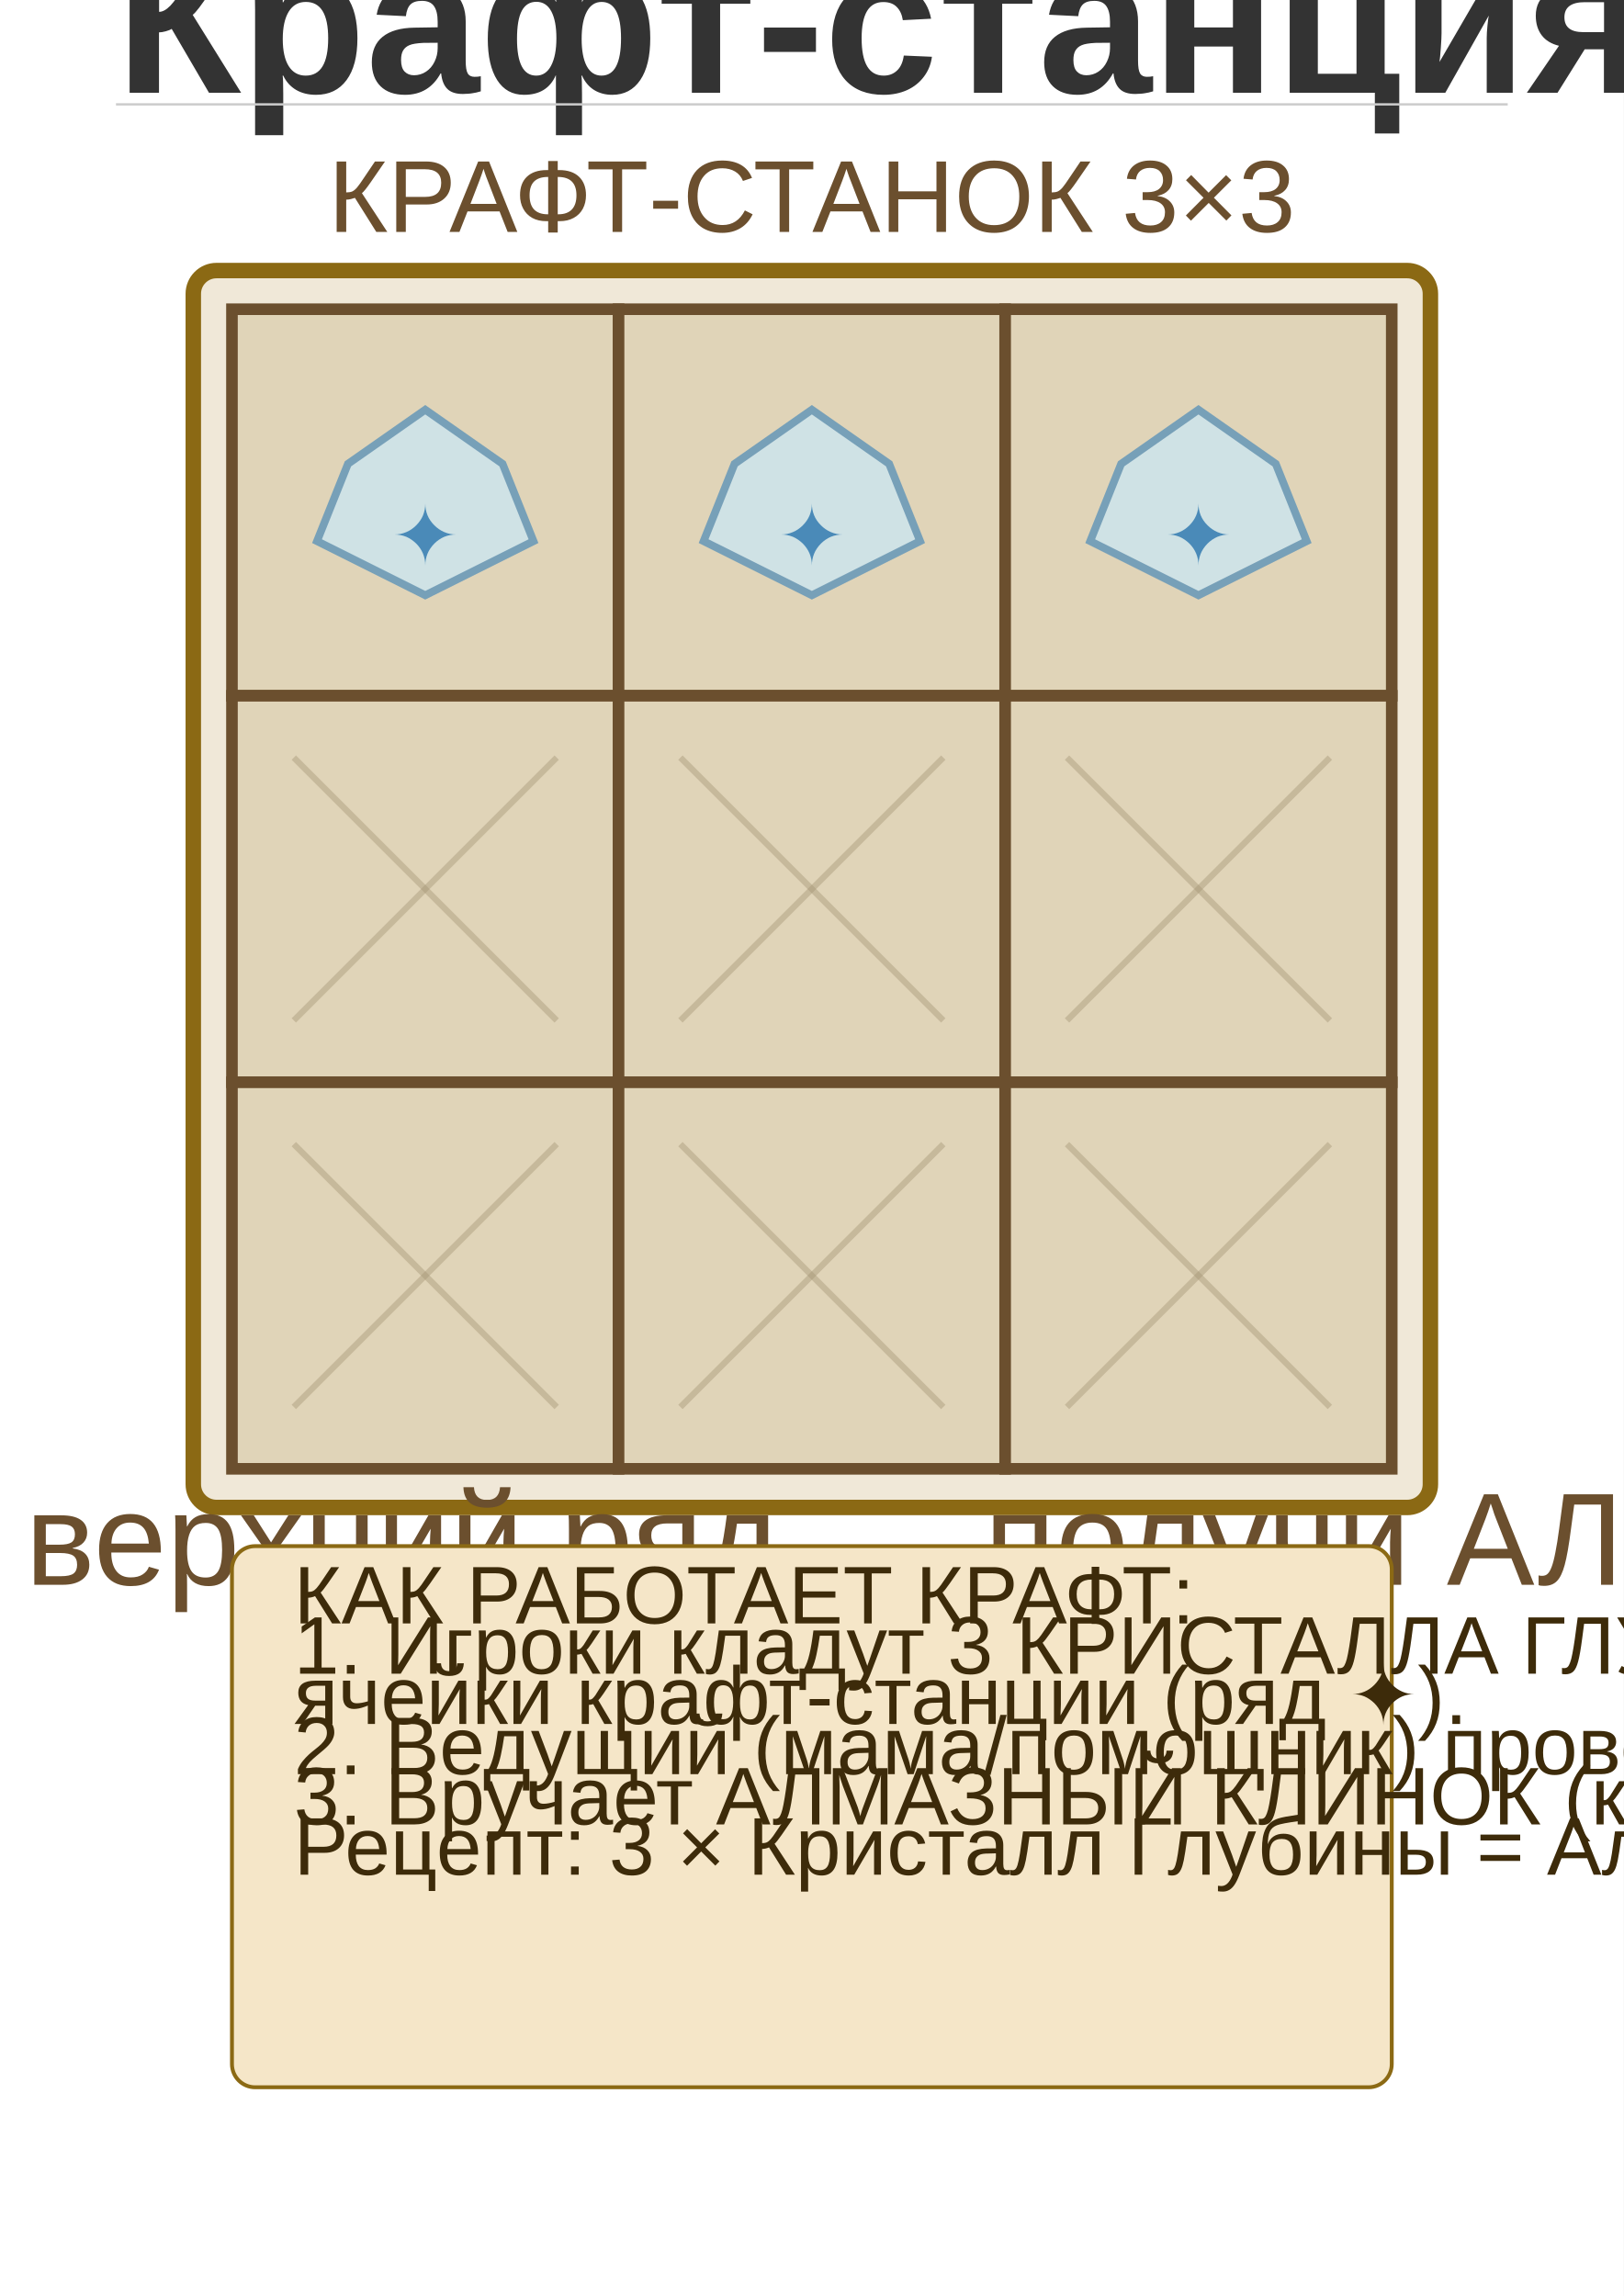
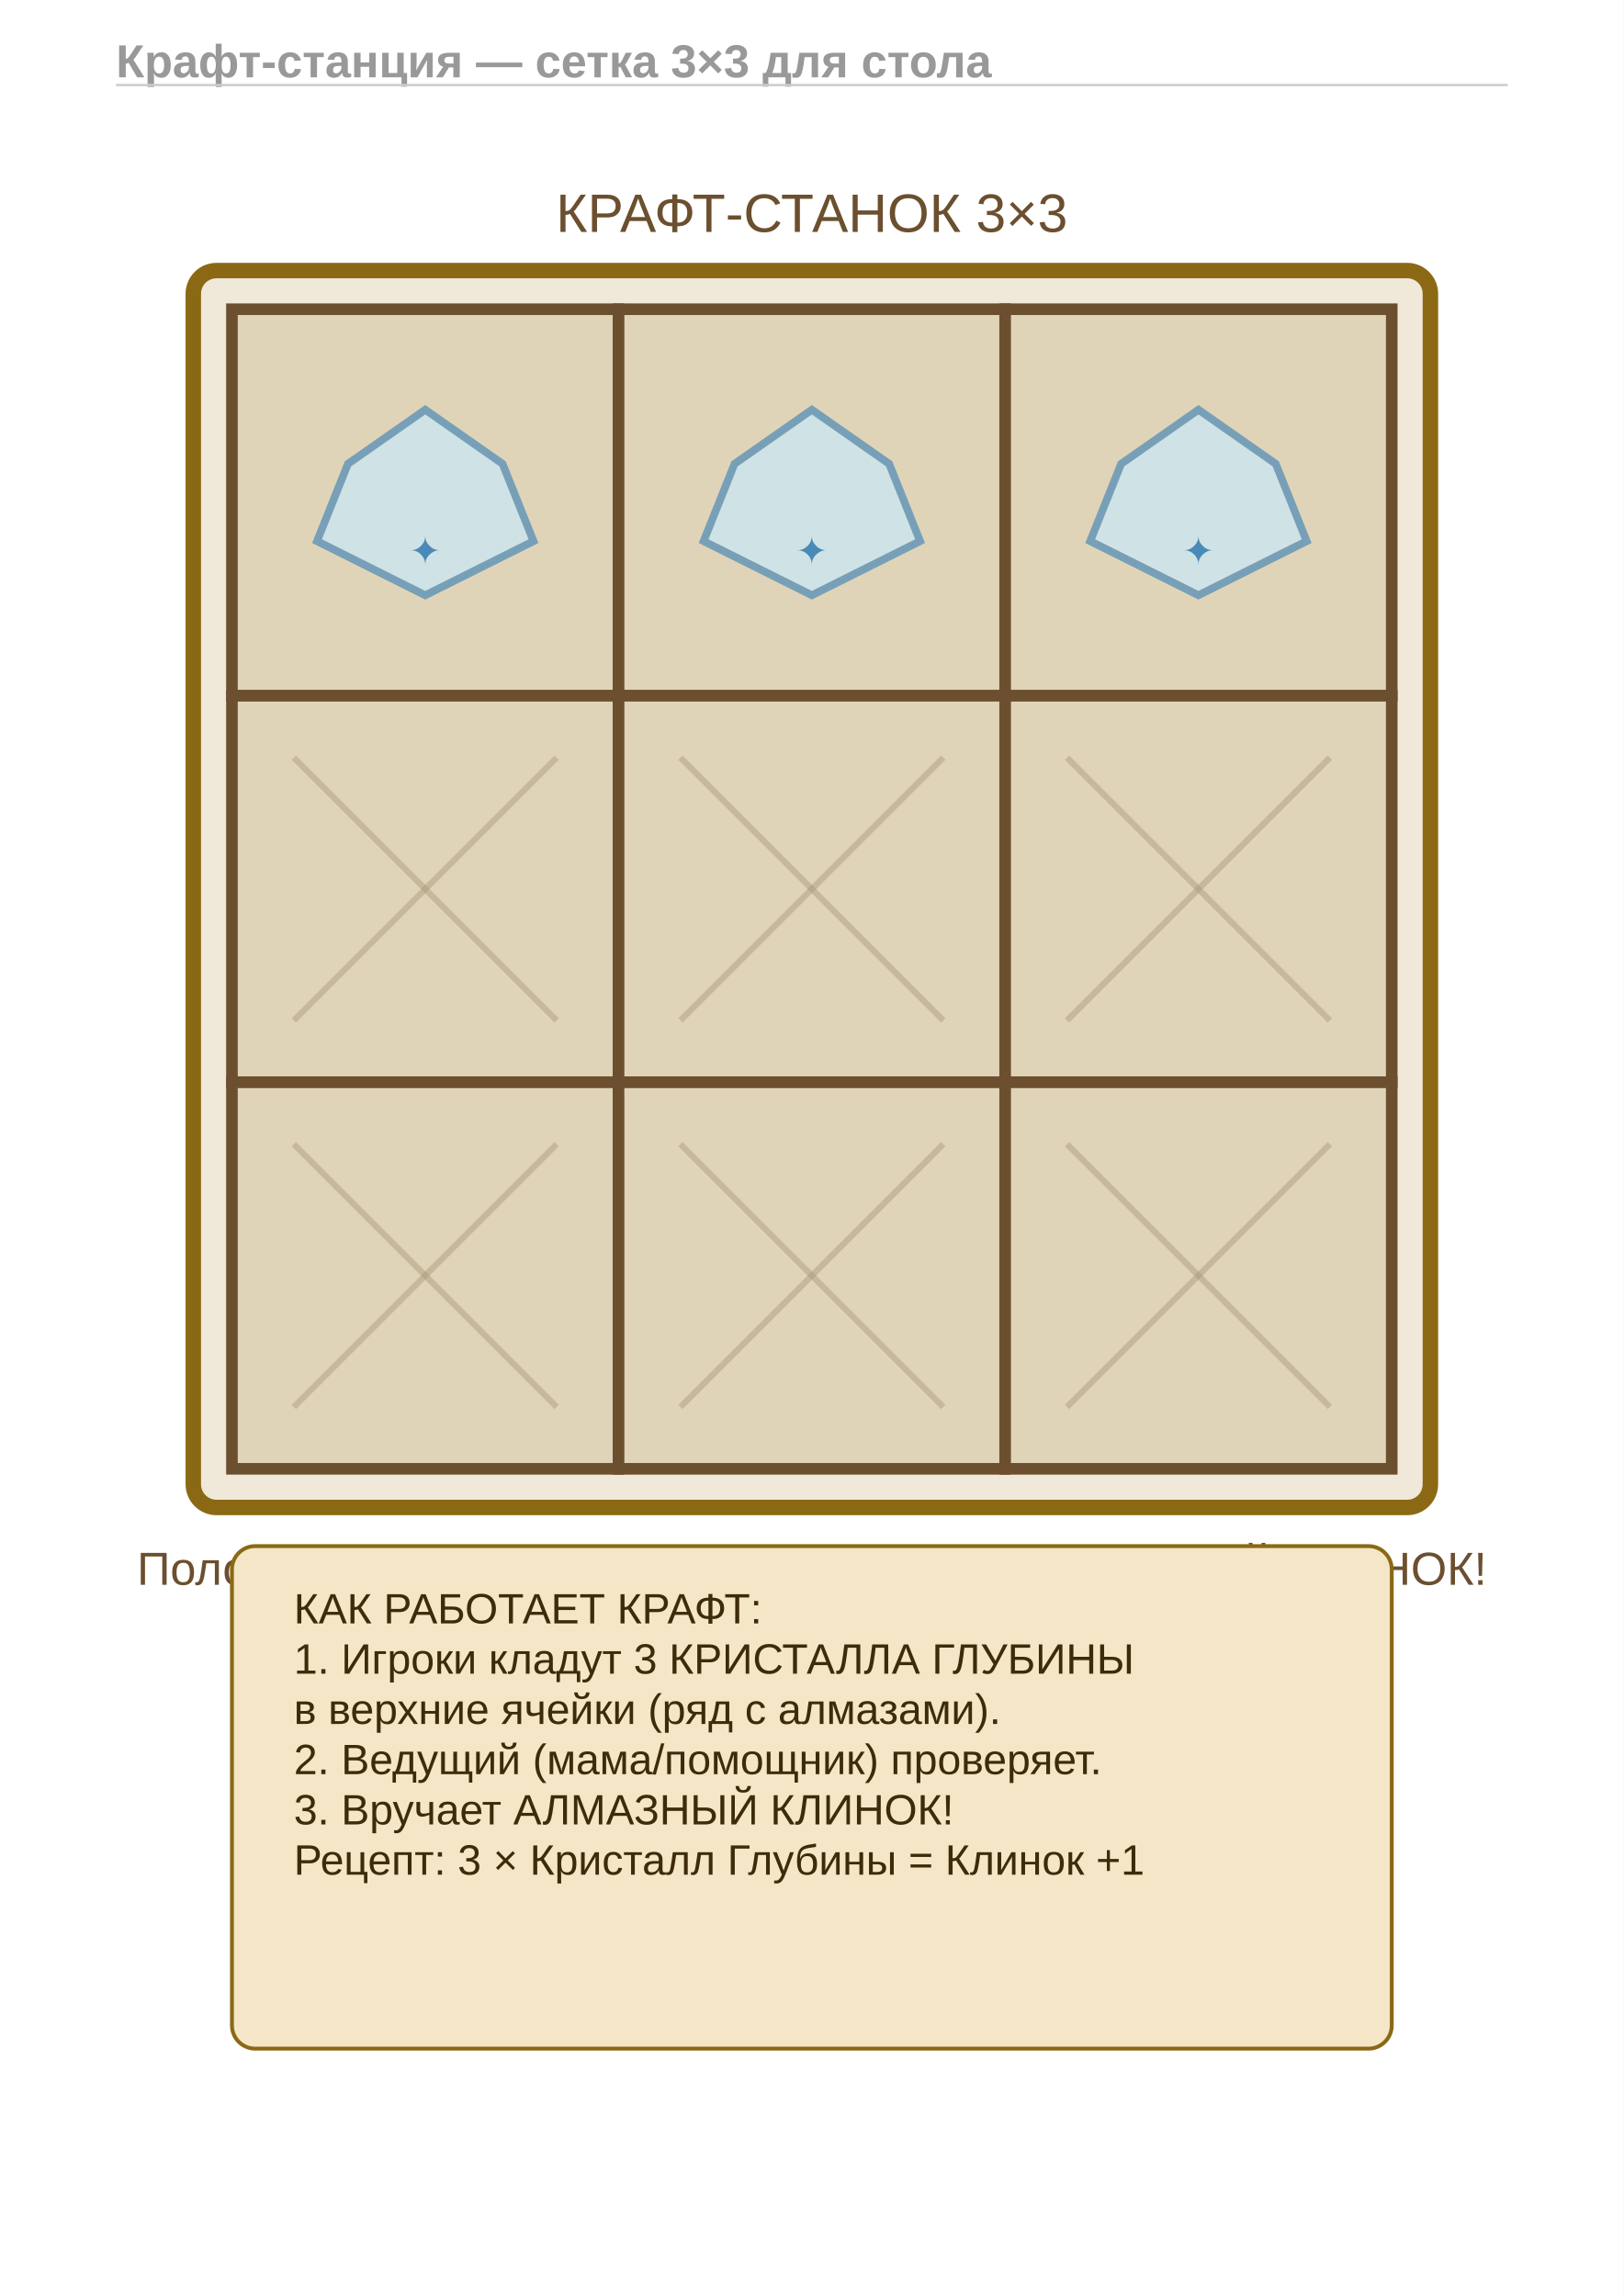
<svg xmlns="http://www.w3.org/2000/svg" width="210mm" height="297mm" viewBox="0 0 210 297">
  <defs>
    <style>
  @page { margin: 0; }
+   svg { background: white; }
  text { font-family: 'Segoe UI', 'Arial', sans-serif; }
-   .title { font-size: 7mm; font-weight: bold; }
-   .sub { font-size: 4.5mm; }
-   .body { font-size: 3.5mm; }
-   .small { font-size: 2.8mm; }
-   .cutline { stroke: #666; stroke-width: 0.3; stroke-dasharray: 3,2; fill: none; }
-   .foldline { stroke: #999; stroke-width: 0.2; stroke-dasharray: 1,3; fill: none; }
</style>
  </defs>
  <rect width="210" height="297" fill="white" />
-   <text x="15" y="12" class="title" fill="#333">Крафт-станция — сетка 3×3 (для стола)</text>
-   <line x1="15" y1="13.5" x2="195" y2="13.5" stroke="#ccc" stroke-width="0.3" />
+   <text x="15" y="10" font-size="6" font-weight="bold" fill="#999">Крафт-станция — сетка 3×3 для стола</text>
+   <line x1="15" y1="11" x2="195" y2="11" stroke="#ccc" stroke-width="0.3" />
  <rect x="25" y="35" width="160" height="160" rx="3" fill="#f0e8d8" stroke="#8b6914" stroke-width="2" />
  <rect x="30" y="40" width="50" height="50" fill="#e0d4b8" stroke="#6b4f2e" stroke-width="1.5" />
  <polygon points="55.0,53.0 65.0,60.0 69.0,70.0 55.0,77.0 41.0,70.0 45.0,60.0" fill="#c8e8f8" stroke="#4a8ab8" opacity="0.7" />
-   <text x="55.0" y="73.0" class="small" fill="#4a8ab8" text-anchor="middle">✦</text>
+   <text x="55.0" y="73.0" font-size="5" fill="#4a8ab8" text-anchor="middle">✦</text>
  <rect x="80" y="40" width="50" height="50" fill="#e0d4b8" stroke="#6b4f2e" stroke-width="1.5" />
  <polygon points="105.0,53.0 115.0,60.0 119.0,70.0 105.0,77.0 91.0,70.0 95.0,60.0" fill="#c8e8f8" stroke="#4a8ab8" opacity="0.7" />
-   <text x="105.0" y="73.0" class="small" fill="#4a8ab8" text-anchor="middle">✦</text>
+   <text x="105.0" y="73.0" font-size="5" fill="#4a8ab8" text-anchor="middle">✦</text>
  <rect x="130" y="40" width="50" height="50" fill="#e0d4b8" stroke="#6b4f2e" stroke-width="1.5" />
  <polygon points="155.0,53.0 165.0,60.0 169.0,70.0 155.0,77.0 141.0,70.0 145.0,60.0" fill="#c8e8f8" stroke="#4a8ab8" opacity="0.7" />
-   <text x="155.0" y="73.0" class="small" fill="#4a8ab8" text-anchor="middle">✦</text>
+   <text x="155.0" y="73.0" font-size="5" fill="#4a8ab8" text-anchor="middle">✦</text>
  <rect x="30" y="90" width="50" height="50" fill="#e0d4b8" stroke="#6b4f2e" stroke-width="1.5" />
  <line x1="38" y1="98" x2="72" y2="132" stroke="#a09070" stroke-width="0.8" opacity="0.4" />
  <line x1="72" y1="98" x2="38" y2="132" stroke="#a09070" stroke-width="0.8" opacity="0.4" />
  <rect x="80" y="90" width="50" height="50" fill="#e0d4b8" stroke="#6b4f2e" stroke-width="1.5" />
  <line x1="88" y1="98" x2="122" y2="132" stroke="#a09070" stroke-width="0.8" opacity="0.4" />
  <line x1="122" y1="98" x2="88" y2="132" stroke="#a09070" stroke-width="0.8" opacity="0.4" />
  <rect x="130" y="90" width="50" height="50" fill="#e0d4b8" stroke="#6b4f2e" stroke-width="1.5" />
  <line x1="138" y1="98" x2="172" y2="132" stroke="#a09070" stroke-width="0.8" opacity="0.4" />
  <line x1="172" y1="98" x2="138" y2="132" stroke="#a09070" stroke-width="0.8" opacity="0.4" />
  <rect x="30" y="140" width="50" height="50" fill="#e0d4b8" stroke="#6b4f2e" stroke-width="1.5" />
  <line x1="38" y1="148" x2="72" y2="182" stroke="#a09070" stroke-width="0.8" opacity="0.4" />
  <line x1="72" y1="148" x2="38" y2="182" stroke="#a09070" stroke-width="0.8" opacity="0.4" />
  <rect x="80" y="140" width="50" height="50" fill="#e0d4b8" stroke="#6b4f2e" stroke-width="1.5" />
  <line x1="88" y1="148" x2="122" y2="182" stroke="#a09070" stroke-width="0.8" opacity="0.4" />
  <line x1="122" y1="148" x2="88" y2="182" stroke="#a09070" stroke-width="0.8" opacity="0.4" />
  <rect x="130" y="140" width="50" height="50" fill="#e0d4b8" stroke="#6b4f2e" stroke-width="1.5" />
  <line x1="138" y1="148" x2="172" y2="182" stroke="#a09070" stroke-width="0.8" opacity="0.4" />
  <line x1="172" y1="148" x2="138" y2="182" stroke="#a09070" stroke-width="0.8" opacity="0.4" />
-   <text x="105.0" y="30" class="body" fill="#6b4f2e" text-anchor="middle">КРАФТ-СТАНОК 3×3</text>
-   <text x="105.0" y="205" class="sub" fill="#6b4f2e" text-anchor="middle">Положи 3 алмаза в верхний ряд → получи АЛМАЗНЫЙ КЛИНОК!</text>
-   <rect x="30" y="200" width="150" height="70" rx="3" fill="#f5e6c8" stroke="#8b6914" stroke-width="0.5" />
-   <text x="38" y="210.0" class="small" fill="#3d2b0a">КАК РАБОТАЕТ КРАФТ:</text>
-   <text x="38" y="216.5" class="small" fill="#3d2b0a">1. Игроки кладут 3 КРИСТАЛЛА ГЛУБИНЫ в верхние</text>
-   <text x="38" y="223.0" class="small" fill="#3d2b0a">   ячейки крафт-станции (ряд ✦).</text>
-   <text x="38" y="229.5" class="small" fill="#3d2b0a">2. Ведущий (мама/помощник) проверяет — ВСЁ ВЕРНО!</text>
-   <text x="38" y="236.0" class="small" fill="#3d2b0a">3. Вручает АЛМАЗНЫЙ КЛИНОК (картонный меч в фольге).</text>
-   <text x="38" y="242.5" class="small" fill="#3d2b0a">Рецепт: 3 × Кристалл Глубины = Алмазный Клинок +1</text>
+   <text x="105.0" y="30" font-size="7" fill="#6b4f2e" text-anchor="middle">КРАФТ-СТАНОК 3×3</text>
+   <text x="105.0" y="205" font-size="6" fill="#6b4f2e" text-anchor="middle">Положи 3 алмаза в верхний ряд получи АЛМАЗНЫЙ КЛИНОК!</text>
+   <rect x="30" y="200" width="150" height="65" rx="3" fill="#f5e6c8" stroke="#8b6914" stroke-width="0.5" />
+   <text x="38" y="210.0" font-size="5.5" fill="#3d2b0a">КАК РАБОТАЕТ КРАФТ:</text>
+   <text x="38" y="216.5" font-size="5.5" fill="#3d2b0a">1. Игроки кладут 3 КРИСТАЛЛА ГЛУБИНЫ</text>
+   <text x="38" y="223.0" font-size="5.5" fill="#3d2b0a">   в верхние ячейки (ряд с алмазами).</text>
+   <text x="38" y="229.5" font-size="5.5" fill="#3d2b0a">2. Ведущий (мама/помощник) проверяет.</text>
+   <text x="38" y="236.0" font-size="5.5" fill="#3d2b0a">3. Вручает АЛМАЗНЫЙ КЛИНОК!</text>
+   <text x="38" y="242.5" font-size="5.5" fill="#3d2b0a">Рецепт: 3 × Кристалл Глубины = Клинок +1</text>
</svg>
